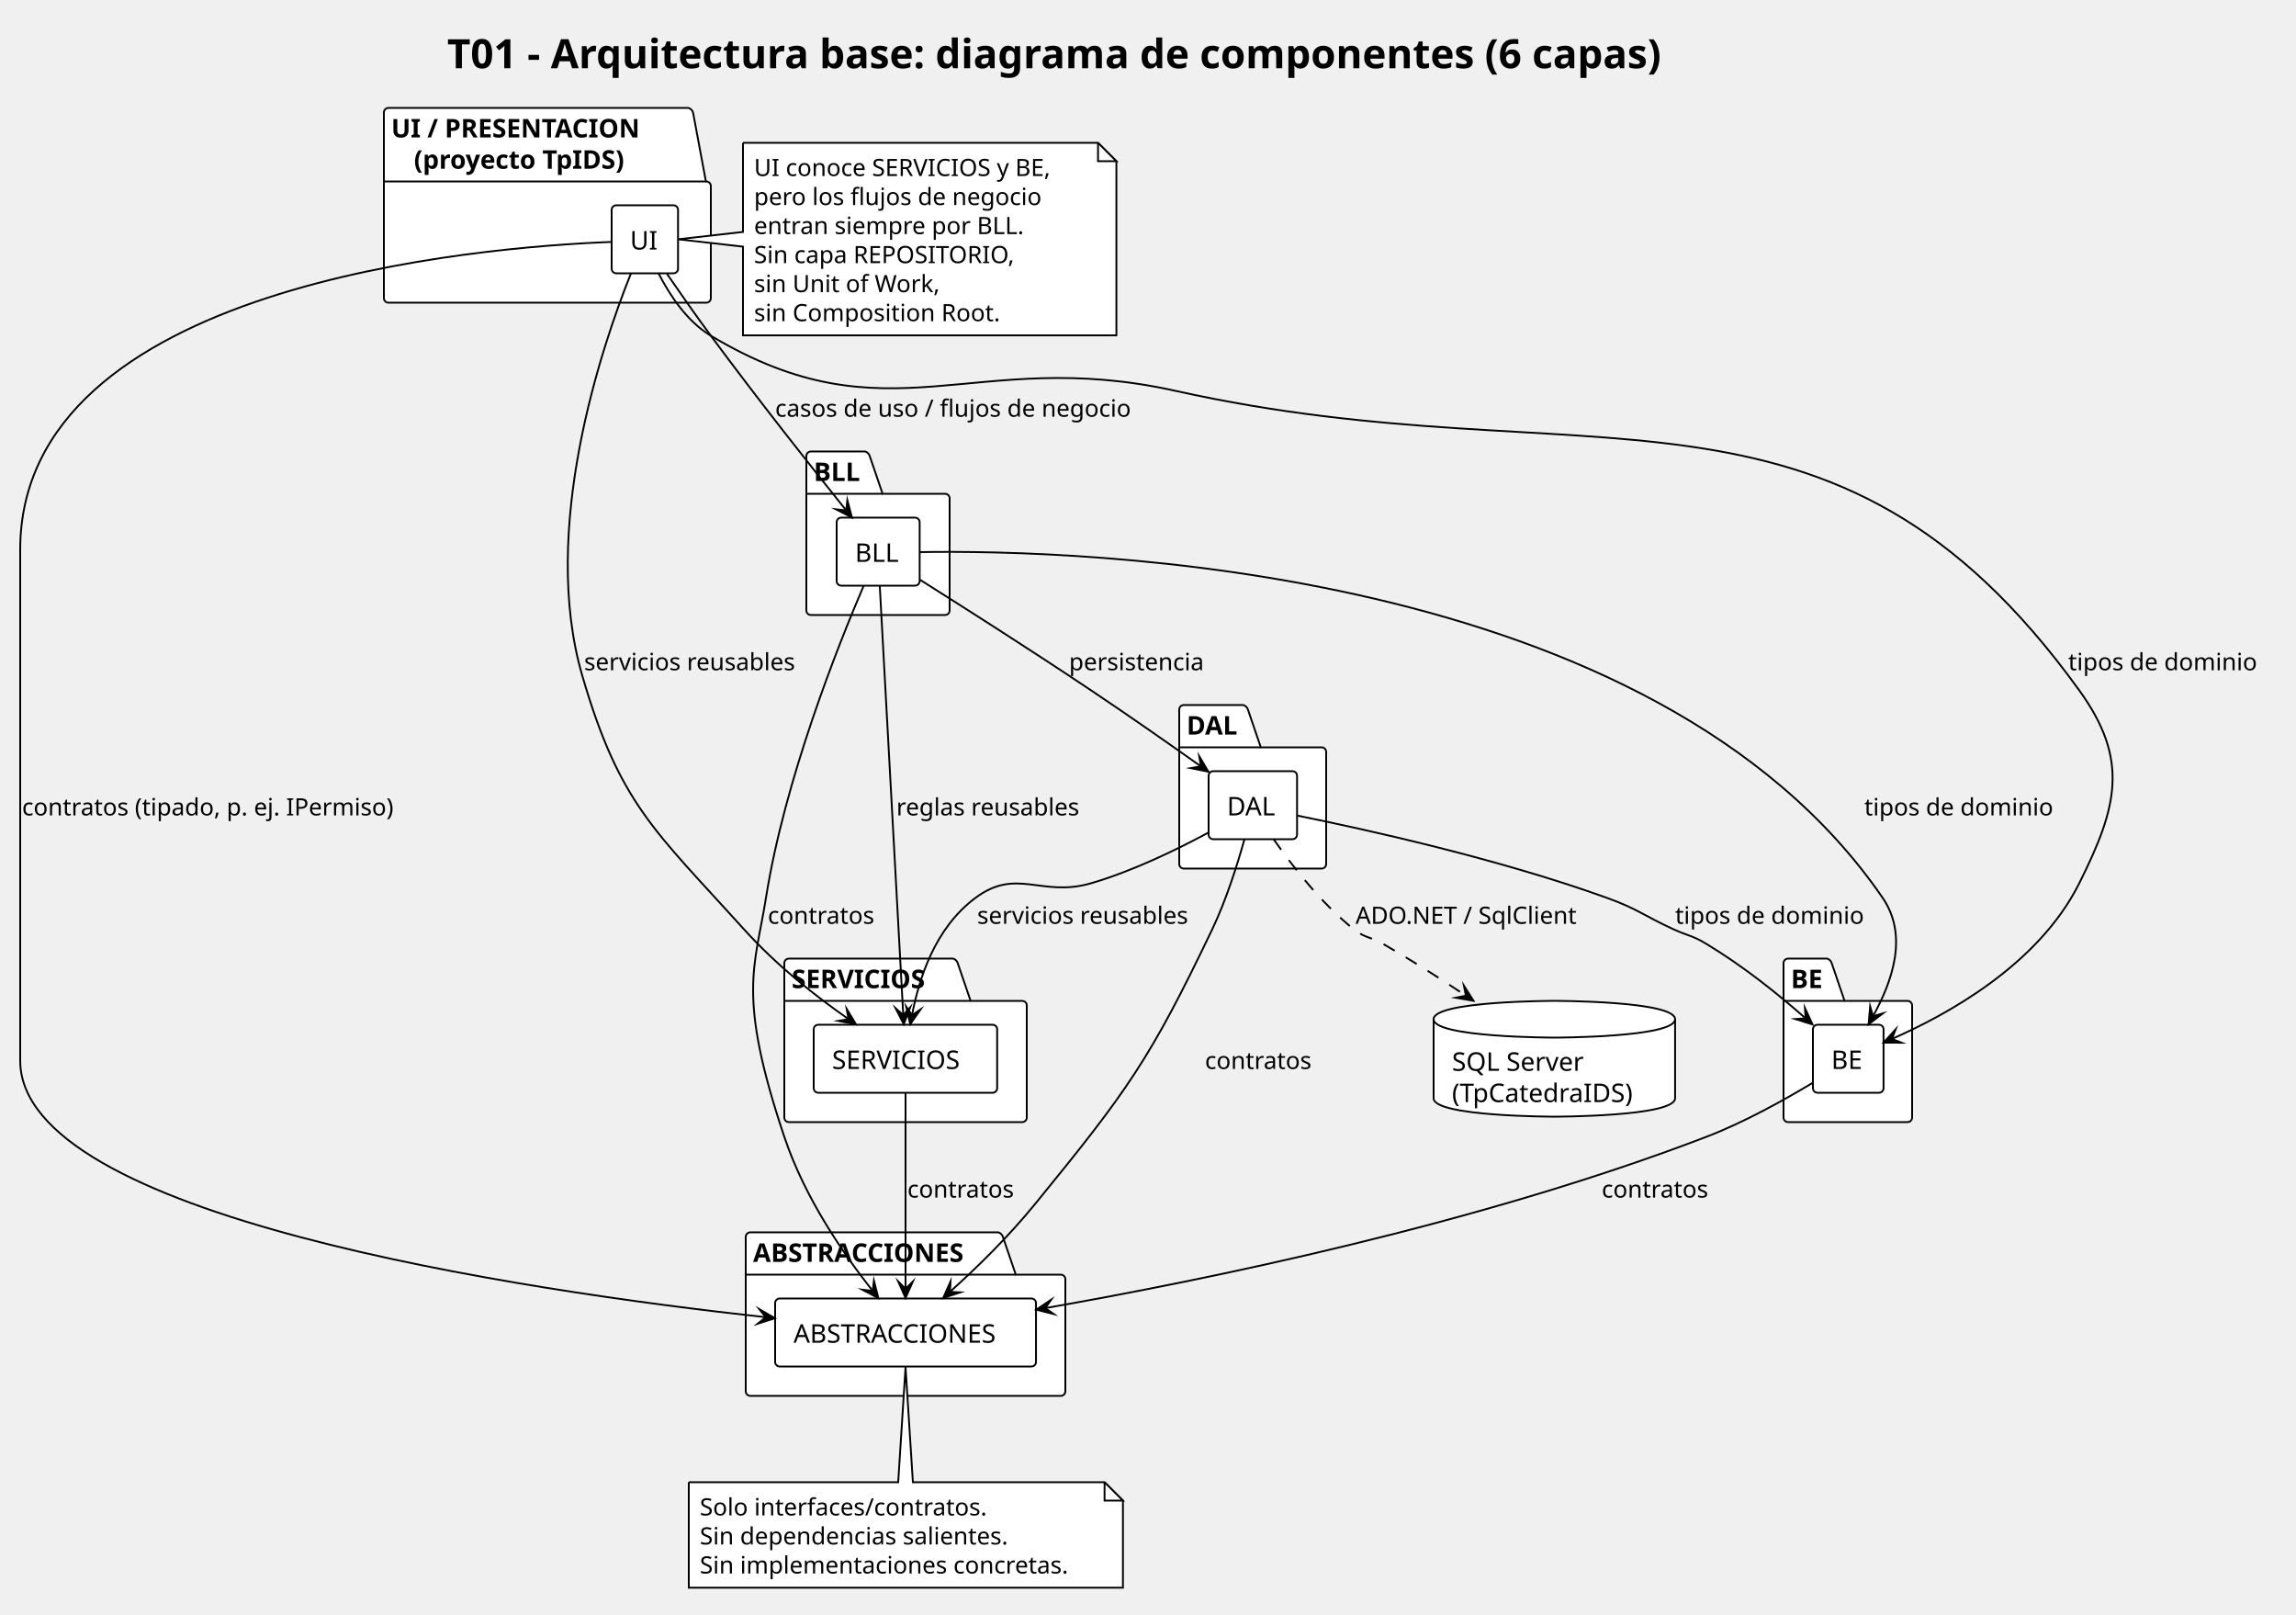
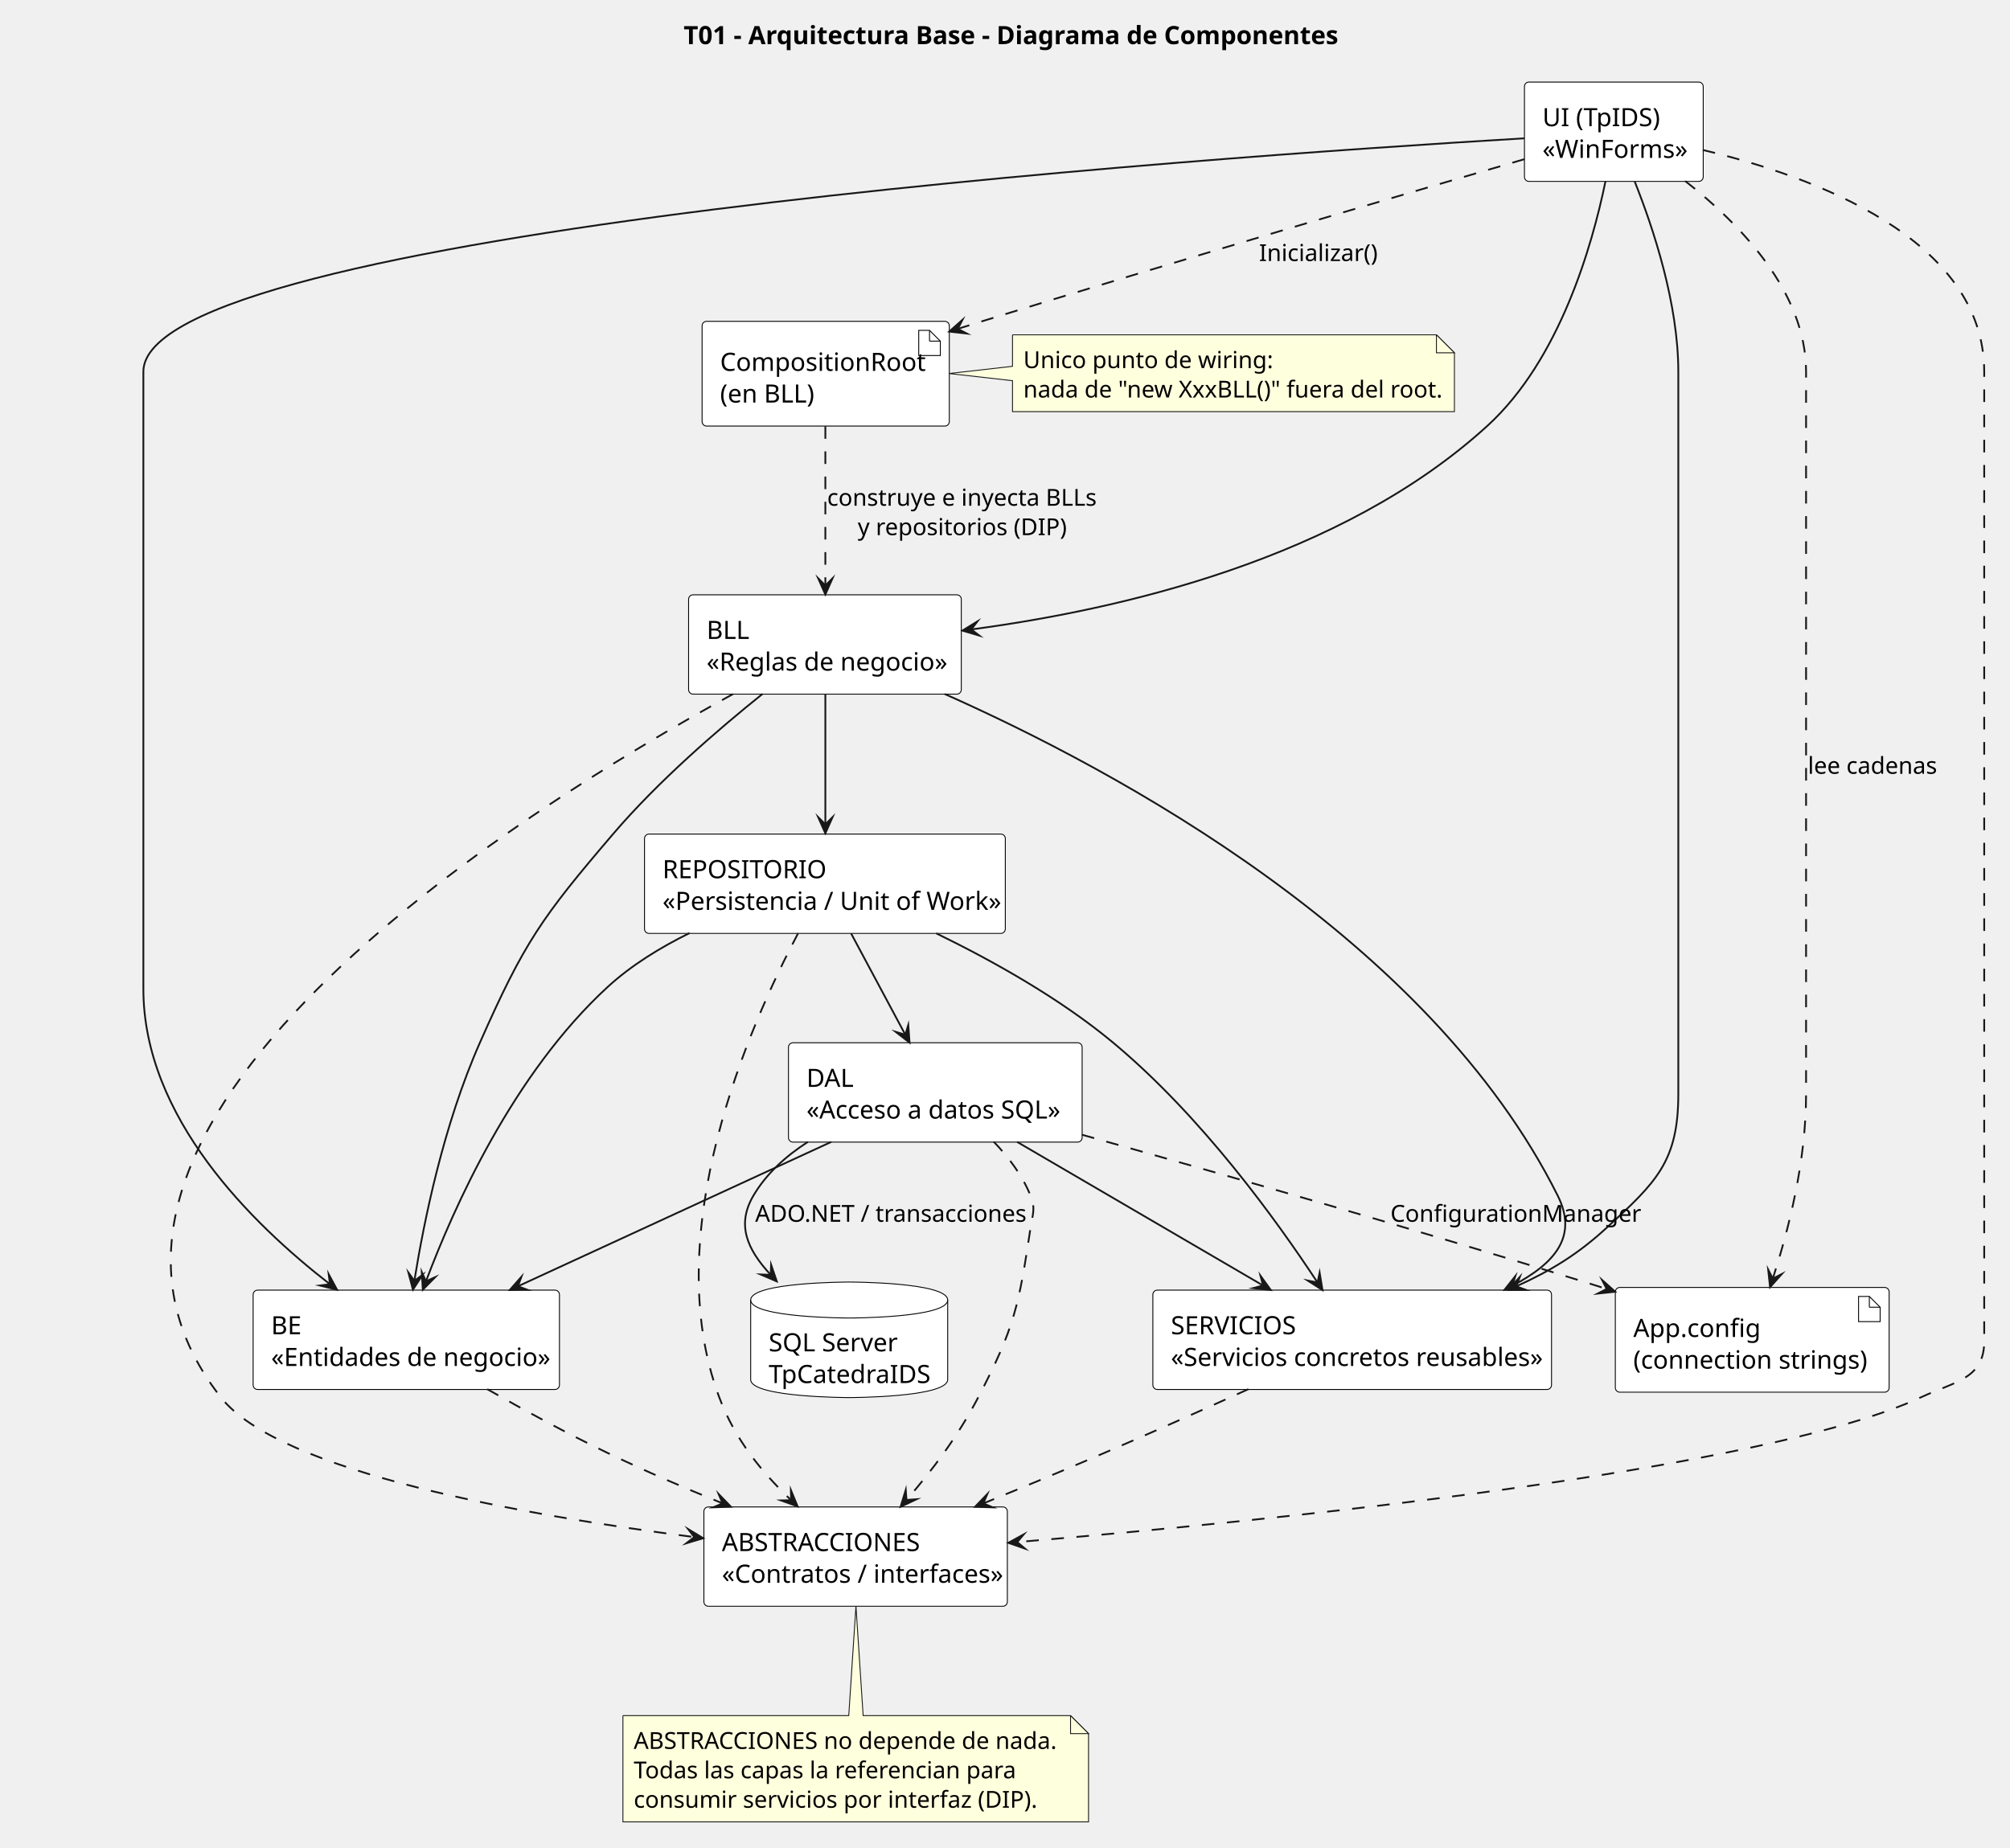
- <svg xmlns="http://www.w3.org/2000/svg" contentStyleType="text/css" data-diagram-type="DESCRIPTION" height="879px" preserveAspectRatio="none" style="width:1250px;height:879px;background:#FFFFFF;" version="1.1" viewBox="0 0 1250 879" width="1250px" zoomAndPan="magnify">
+ <svg xmlns="http://www.w3.org/2000/svg" contentStyleType="text/css" data-diagram-type="DESCRIPTION" height="1027px" preserveAspectRatio="none" style="width:1117px;height:1027px;background:#FFFFFF;" version="1.1" viewBox="0 0 1117 1027" width="1117px" zoomAndPan="magnify">
  <defs />
  <g>
-     <g class="title" data-source-line="2">
-       <text fill="#000000" font-family="Verdana" font-size="22" font-weight="700" lengthAdjust="spacing" textLength="761.428" x="243.447" y="37.118">T01 - Arquitectura base: diagrama de componentes (6 capas)</text>
+     <g class="title" data-source-line="1">
+       <text fill="#000000" font-family="sans-serif" font-size="14" font-weight="700" lengthAdjust="spacing" textLength="350.861" x="379.904" y="24.533">T01 - Arquitectura Base - Diagrama de Componentes</text>
    </g>
-     <g class="cluster" data-qualified-name="UI" data-source-line="6" id="ent0001">
-       <path d="M211.5,58.737 L374.812,58.737 A3.75,3.75 0 0 1 377.312,61.237 L384.312,98.767 L384.5,98.767 A2.5,2.5 0 0 1 387,101.267 L387,162.237 A2.5,2.5 0 0 1 384.5,164.737 L211.5,164.737 A2.5,2.5 0 0 1 209,162.237 L209,61.237 A2.5,2.5 0 0 1 211.5,58.737" fill="#FFFFFF" style="stroke:#000000;stroke-width:1;" />
-       <line style="stroke:#000000;stroke-width:1;" x1="209" x2="384.312" y1="98.767" y2="98.767" />
-       <text fill="#000000" font-family="Verdana" font-size="14" font-weight="700" lengthAdjust="spacing" textLength="162.312" x="213" y="74.812">UI / PRESENTACION</text>
-       <text fill="#000000" font-family="Verdana" font-size="14" font-weight="700" lengthAdjust="spacing" textLength="137.539" x="225.387" y="91.827">(proyecto TpIDS)</text>
+     <g class="entity" data-qualified-name="UI" data-source-line="20" id="ent0001">
+       <rect fill="#FFFFFF" height="55.219" rx="2.5" ry="2.5" style="stroke:#000000;stroke-width:0.5;" width="99.345" x="847.17" y="45.609" />
+       <text fill="#000000" font-family="sans-serif" font-size="14" lengthAdjust="spacing" textLength="66.89" x="857.17" y="70.143">UI (TpIDS)</text>
+       <text fill="#000000" font-family="sans-serif" font-size="14" lengthAdjust="spacing" textLength="79.345" x="857.17" y="87.752">«WinForms»</text>
    </g>
-     <g class="cluster" data-qualified-name="BLL" data-source-line="10" id="ent0003">
-       <path d="M441.5,245.737 L471.006,245.737 A3.75,3.75 0 0 1 473.506,248.237 L480.506,268.752 L514.5,268.752 A2.5,2.5 0 0 1 517,271.252 L517,332.237 A2.5,2.5 0 0 1 514.5,334.737 L441.5,334.737 A2.5,2.5 0 0 1 439,332.237 L439,248.237 A2.5,2.5 0 0 1 441.5,245.737" fill="#FFFFFF" style="stroke:#000000;stroke-width:1;" />
-       <line style="stroke:#000000;stroke-width:1;" x1="439" x2="480.506" y1="268.752" y2="268.752" />
-       <text fill="#000000" font-family="Verdana" font-size="14" font-weight="700" lengthAdjust="spacing" textLength="28.506" x="443" y="261.812">BLL</text>
+     <g class="entity" data-qualified-name="BLL" data-source-line="21" id="ent0002">
+       <rect fill="#FFFFFF" height="55.219" rx="2.5" ry="2.5" style="stroke:#000000;stroke-width:0.5;" width="151.544" x="382.67" y="330.609" />
+       <text fill="#000000" font-family="sans-serif" font-size="14" lengthAdjust="spacing" textLength="24.91" x="392.67" y="355.143">BLL</text>
+       <text fill="#000000" font-family="sans-serif" font-size="14" lengthAdjust="spacing" textLength="131.544" x="392.67" y="372.752">«Reglas de negocio»</text>
    </g>
-     <g class="cluster" data-qualified-name="DAL" data-source-line="14" id="ent0005">
-       <path d="M644.5,383.737 L676.911,383.737 A3.75,3.75 0 0 1 679.411,386.237 L686.411,406.752 L719.5,406.752 A2.5,2.5 0 0 1 722,409.252 L722,470.237 A2.5,2.5 0 0 1 719.5,472.737 L644.5,472.737 A2.5,2.5 0 0 1 642,470.237 L642,386.237 A2.5,2.5 0 0 1 644.5,383.737" fill="#FFFFFF" style="stroke:#000000;stroke-width:1;" />
-       <line style="stroke:#000000;stroke-width:1;" x1="642" x2="686.411" y1="406.752" y2="406.752" />
-       <text fill="#000000" font-family="Verdana" font-size="14" font-weight="700" lengthAdjust="spacing" textLength="31.411" x="646" y="399.812">DAL</text>
+     <g class="entity" data-qualified-name="REPO" data-source-line="22" id="ent0003">
+       <rect fill="#FFFFFF" height="55.219" rx="2.5" ry="2.5" style="stroke:#000000;stroke-width:0.5;" width="200.51" x="358.17" y="463.609" />
+       <text fill="#000000" font-family="sans-serif" font-size="14" lengthAdjust="spacing" textLength="97.234" x="368.17" y="488.143">REPOSITORIO</text>
+       <text fill="#000000" font-family="sans-serif" font-size="14" lengthAdjust="spacing" textLength="180.51" x="368.17" y="505.752">«Persistencia / Unit of Work»</text>
    </g>
-     <g class="cluster" data-qualified-name="SERVICIOS" data-source-line="18" id="ent0007">
-       <path d="M429.5,521.737 L518.916,521.737 A3.75,3.75 0 0 1 521.416,524.237 L528.416,544.752 L556.5,544.752 A2.5,2.5 0 0 1 559,547.252 L559,608.237 A2.5,2.5 0 0 1 556.5,610.737 L429.5,610.737 A2.5,2.5 0 0 1 427,608.237 L427,524.237 A2.5,2.5 0 0 1 429.5,521.737" fill="#FFFFFF" style="stroke:#000000;stroke-width:1;" />
-       <line style="stroke:#000000;stroke-width:1;" x1="427" x2="528.416" y1="544.752" y2="544.752" />
-       <text fill="#000000" font-family="Verdana" font-size="14" font-weight="700" lengthAdjust="spacing" textLength="88.416" x="431" y="537.812">SERVICIOS</text>
+     <g class="entity" data-qualified-name="DAL" data-source-line="23" id="ent0004">
+       <rect fill="#FFFFFF" height="55.219" rx="2.5" ry="2.5" style="stroke:#000000;stroke-width:0.5;" width="163.199" x="438.17" y="579.609" />
+       <text fill="#000000" font-family="sans-serif" font-size="14" lengthAdjust="spacing" textLength="27.234" x="448.17" y="604.143">DAL</text>
+       <text fill="#000000" font-family="sans-serif" font-size="14" lengthAdjust="spacing" textLength="143.199" x="448.17" y="621.752">«Acceso a datos SQL»</text>
    </g>
-     <g class="cluster" data-qualified-name="BE" data-source-line="22" id="ent0009">
-       <path d="M973.5,521.737 L994.727,521.737 A3.75,3.75 0 0 1 997.227,524.237 L1004.227,544.752 L1038.5,544.752 A2.5,2.5 0 0 1 1041,547.252 L1041,608.237 A2.5,2.5 0 0 1 1038.5,610.737 L973.5,610.737 A2.5,2.5 0 0 1 971,608.237 L971,524.237 A2.5,2.5 0 0 1 973.5,521.737" fill="#FFFFFF" style="stroke:#000000;stroke-width:1;" />
-       <line style="stroke:#000000;stroke-width:1;" x1="971" x2="1004.227" y1="544.752" y2="544.752" />
-       <text fill="#000000" font-family="Verdana" font-size="14" font-weight="700" lengthAdjust="spacing" textLength="20.227" x="975" y="537.812">BE</text>
+     <g class="entity" data-qualified-name="BE" data-source-line="24" id="ent0005">
+       <rect fill="#FFFFFF" height="55.219" rx="2.5" ry="2.5" style="stroke:#000000;stroke-width:0.5;" width="170.233" x="140.67" y="717.109" />
+       <text fill="#000000" font-family="sans-serif" font-size="14" lengthAdjust="spacing" textLength="18.676" x="150.67" y="741.643">BE</text>
+       <text fill="#000000" font-family="sans-serif" font-size="14" lengthAdjust="spacing" textLength="150.233" x="150.67" y="759.252">«Entidades de negocio»</text>
    </g>
-     <g class="cluster" data-qualified-name="ABSTRACCIONES" data-source-line="26" id="ent0011">
-       <path d="M408.5,670.737 L543.512,670.737 A3.75,3.75 0 0 1 546.012,673.237 L553.012,693.752 L577.5,693.752 A2.5,2.5 0 0 1 580,696.252 L580,757.237 A2.5,2.5 0 0 1 577.5,759.737 L408.5,759.737 A2.5,2.5 0 0 1 406,757.237 L406,673.237 A2.5,2.5 0 0 1 408.5,670.737" fill="#FFFFFF" style="stroke:#000000;stroke-width:1;" />
-       <line style="stroke:#000000;stroke-width:1;" x1="406" x2="553.012" y1="693.752" y2="693.752" />
-       <text fill="#000000" font-family="Verdana" font-size="14" font-weight="700" lengthAdjust="spacing" textLength="134.012" x="410" y="686.812">ABSTRACCIONES</text>
+     <g class="entity" data-qualified-name="SERV" data-source-line="25" id="ent0006">
+       <rect fill="#FFFFFF" height="55.219" rx="2.5" ry="2.5" style="stroke:#000000;stroke-width:0.5;" width="221.544" x="640.67" y="717.109" />
+       <text fill="#000000" font-family="sans-serif" font-size="14" lengthAdjust="spacing" textLength="76.241" x="650.67" y="741.643">SERVICIOS</text>
+       <text fill="#000000" font-family="sans-serif" font-size="14" lengthAdjust="spacing" textLength="201.544" x="650.67" y="759.252">«Servicios concretos reusables»</text>
    </g>
-     <g class="entity" data-qualified-name="UI.CompUI" data-source-line="7" id="ent0002">
-       <rect fill="#FFFFFF" height="37.015" rx="2.5" ry="2.5" style="stroke:#000000;stroke-width:1;" width="36.14" x="333" y="111.737" />
-       <text fill="#000000" font-family="Verdana" font-size="14" lengthAdjust="spacing" textLength="16.14" x="343" y="135.812">UI</text>
+     <g class="entity" data-qualified-name="ABS" data-source-line="26" id="ent0007">
+       <rect fill="#FFFFFF" height="55.219" rx="2.5" ry="2.5" style="stroke:#000000;stroke-width:0.5;" width="168.634" x="391.17" y="837.609" />
+       <text fill="#000000" font-family="sans-serif" font-size="14" lengthAdjust="spacing" textLength="119.8" x="401.17" y="862.143">ABSTRACCIONES</text>
+       <text fill="#000000" font-family="sans-serif" font-size="14" lengthAdjust="spacing" textLength="148.634" x="401.17" y="879.752">«Contratos / interfaces»</text>
    </g>
-     <g class="entity" data-qualified-name="BLL.CompBLL" data-source-line="11" id="ent0004">
-       <rect fill="#FFFFFF" height="37.015" rx="2.5" ry="2.5" style="stroke:#000000;stroke-width:1;" width="45.184" x="455.5" y="281.737" />
-       <text fill="#000000" font-family="Verdana" font-size="14" lengthAdjust="spacing" textLength="25.184" x="465.5" y="305.812">BLL</text>
+     <g class="entity" data-qualified-name="CR" data-source-line="29" id="ent0008">
+       <rect fill="#FFFFFF" height="58.219" rx="2.5" ry="2.5" style="stroke:#000000;stroke-width:0.5;" width="137.386" x="390.17" y="178.609" />
+       <polygon fill="#FFFFFF" points="510.556,183.609,510.556,197.609,522.556,197.609,522.556,189.609,516.556,183.609,510.556,183.609" style="stroke:#000000;stroke-width:0.5;stroke-linejoin:miter;stroke-miterlimit:10;" />
+       <line style="stroke:#000000;stroke-width:0.5;" x1="516.556" x2="516.556" y1="183.609" y2="189.609" />
+       <line style="stroke:#000000;stroke-width:0.5;" x1="522.556" x2="516.556" y1="189.609" y2="189.609" />
+       <text fill="#000000" font-family="sans-serif" font-size="14" lengthAdjust="spacing" textLength="107.386" x="400.17" y="206.143">CompositionRoot</text>
+       <text fill="#000000" font-family="sans-serif" font-size="14" lengthAdjust="spacing" textLength="53.696" x="400.17" y="223.752">(en BLL)</text>
    </g>
-     <g class="entity" data-qualified-name="DAL.CompDAL" data-source-line="15" id="ent0006">
-       <rect fill="#FFFFFF" height="37.015" rx="2.5" ry="2.5" style="stroke:#000000;stroke-width:1;" width="48.15" x="658" y="419.737" />
-       <text fill="#000000" font-family="Verdana" font-size="14" lengthAdjust="spacing" textLength="28.15" x="668" y="443.812">DAL</text>
+     <g class="entity" data-qualified-name="CFG" data-source-line="31" id="ent0009">
+       <rect fill="#FFFFFF" height="58.219" rx="2.5" ry="2.5" style="stroke:#000000;stroke-width:0.5;" width="152.165" x="897.67" y="715.609" />
+       <polygon fill="#FFFFFF" points="1032.835,720.609,1032.835,734.609,1044.835,734.609,1044.835,726.609,1038.835,720.609,1032.835,720.609" style="stroke:#000000;stroke-width:0.5;stroke-linejoin:miter;stroke-miterlimit:10;" />
+       <line style="stroke:#000000;stroke-width:0.5;" x1="1038.835" x2="1038.835" y1="720.609" y2="726.609" />
+       <line style="stroke:#000000;stroke-width:0.5;" x1="1044.835" x2="1038.835" y1="726.609" y2="726.609" />
+       <text fill="#000000" font-family="sans-serif" font-size="14" lengthAdjust="spacing" textLength="66.158" x="907.67" y="743.143">App.config</text>
+       <text fill="#000000" font-family="sans-serif" font-size="14" lengthAdjust="spacing" textLength="122.165" x="907.67" y="760.752">(connection strings)</text>
    </g>
-     <g class="entity" data-qualified-name="SERVICIOS.CompSERVICIOS" data-source-line="19" id="ent0008">
-       <rect fill="#FFFFFF" height="37.015" rx="2.5" ry="2.5" style="stroke:#000000;stroke-width:1;" width="99.878" x="443" y="557.737" />
-       <text fill="#000000" font-family="Verdana" font-size="14" lengthAdjust="spacing" textLength="79.878" x="453" y="581.812">SERVICIOS</text>
+     <g class="entity" data-qualified-name="DB" data-source-line="32" id="ent0010">
+       <path d="M417.17,722.609 C417.17,712.609 471.911,712.609 471.911,712.609 C471.911,712.609 526.652,712.609 526.652,722.609 L526.652,766.828 C526.652,776.828 471.911,776.828 471.911,776.828 C471.911,776.828 417.17,776.828 417.17,766.828 L417.17,722.609" fill="#FFFFFF" style="stroke:#000000;stroke-width:0.5;" />
+       <path d="M417.17,722.609 C417.17,732.609 471.911,732.609 471.911,732.609 C471.911,732.609 526.652,732.609 526.652,722.609" fill="none" style="stroke:#000000;stroke-width:0.5;" />
+       <text fill="#000000" font-family="sans-serif" font-size="14" lengthAdjust="spacing" textLength="73.138" x="427.17" y="751.143">SQL Server</text>
+       <text fill="#000000" font-family="sans-serif" font-size="14" lengthAdjust="spacing" textLength="89.482" x="427.17" y="768.752">TpCatedraIDS</text>
    </g>
-     <g class="entity" data-qualified-name="BE.CompBE" data-source-line="23" id="ent0010">
-       <rect fill="#FFFFFF" height="37.015" rx="2.5" ry="2.5" style="stroke:#000000;stroke-width:1;" width="38.45" x="987" y="557.737" />
-       <text fill="#000000" font-family="Verdana" font-size="14" lengthAdjust="spacing" textLength="18.45" x="997" y="581.812">BE</text>
+     <g class="entity" data-qualified-name="GMN33" data-source-line="65" id="ent0034">
+       <path d="M346.17,953.609 L346.17,1012.664 A0,0 0 0 0 346.17,1012.664 L604.922,1012.664 A0,0 0 0 0 604.922,1012.664 L604.922,963.609 L594.922,953.609 L479.67,953.609 L475.67,892.719 L471.67,953.609 L346.17,953.609 A0,0 0 0 0 346.17,953.609" fill="#FEFFDD" style="stroke:#181818;stroke-width:0.5;" />
+       <path d="M594.922,953.609 L594.922,963.609 L604.922,963.609 L594.922,953.609" fill="#FEFFDD" style="stroke:#181818;stroke-width:0.5;" />
+       <text fill="#000000" font-family="sans-serif" font-size="13" lengthAdjust="spacing" textLength="237.751" x="352.17" y="972.105">ABSTRACCIONES no depende de nada.</text>
+       <text fill="#000000" font-family="sans-serif" font-size="13" lengthAdjust="spacing" textLength="206.673" x="352.17" y="988.456">Todas las capas la referencian para</text>
+       <text fill="#000000" font-family="sans-serif" font-size="13" lengthAdjust="spacing" textLength="213.11" x="352.17" y="1004.808">consumir servicios por interfaz (DIP).</text>
    </g>
-     <g class="entity" data-qualified-name="ABSTRACCIONES.CompABS" data-source-line="27" id="ent0012">
-       <rect fill="#FFFFFF" height="37.015" rx="2.5" ry="2.5" style="stroke:#000000;stroke-width:1;" width="142.028" x="422" y="706.737" />
-       <text fill="#000000" font-family="Verdana" font-size="14" lengthAdjust="spacing" textLength="122.028" x="432" y="730.812">ABSTRACCIONES</text>
+     <g class="entity" data-qualified-name="GMN36" data-source-line="71" id="ent0037">
+       <path d="M562.67,186.109 L562.67,203.609 L527.39,207.609 L562.67,211.609 L562.67,228.812 A0,0 0 0 0 562.67,228.812 L808.25,228.812 A0,0 0 0 0 808.25,228.812 L808.25,196.109 L798.25,186.109 L562.67,186.109 A0,0 0 0 0 562.67,186.109" fill="#FEFFDD" style="stroke:#181818;stroke-width:0.5;" />
+       <path d="M798.25,186.109 L798.25,196.109 L808.25,196.109 L798.25,186.109" fill="#FEFFDD" style="stroke:#181818;stroke-width:0.5;" />
+       <text fill="#000000" font-family="sans-serif" font-size="13" lengthAdjust="spacing" textLength="128.629" x="568.67" y="204.605">Unico punto de wiring:</text>
+       <text fill="#000000" font-family="sans-serif" font-size="13" lengthAdjust="spacing" textLength="224.58" x="568.67" y="220.956">nada de "new XxxBLL()" fuera del root.</text>
    </g>
-     <g class="entity" data-qualified-name="DB" data-source-line="30" id="ent0013">
-       <path d="M780.5,554.737 C780.5,544.737 846.23,544.737 846.23,544.737 C846.23,544.737 911.96,544.737 911.96,554.737 L911.96,597.767 C911.96,607.767 846.23,607.767 846.23,607.767 C846.23,607.767 780.5,607.767 780.5,597.767 L780.5,554.737" fill="#FFFFFF" style="stroke:#000000;stroke-width:1;" />
-       <path d="M780.5,554.737 C780.5,564.737 846.23,564.737 846.23,564.737 C846.23,564.737 911.96,564.737 911.96,554.737" fill="none" style="stroke:#000000;stroke-width:1;" />
-       <text fill="#000000" font-family="Verdana" font-size="14" lengthAdjust="spacing" textLength="79.789" x="790.5" y="582.812">SQL Server</text>
-       <text fill="#000000" font-family="Verdana" font-size="14" lengthAdjust="spacing" textLength="111.46" x="790.5" y="599.827">(TpCatedraIDS)</text>
+     <g class="link" data-entity-1="ent0001" data-entity-2="ent0002" data-link-type="dependency" data-source-line="35" id="lnk11">
+       <path d="M892.19,100.809 C884.81,136.649 866.7,200.039 826.67,236.609 C745.02,311.199 621.316,339.021 539.766,349.861" fill="none" id="UI-to-BLL" style="stroke:#181818;stroke-width:1;" />
+       <polygon fill="#181818" points="534.81,350.519,544.259,353.299,539.766,349.861,543.205,345.368,534.81,350.519" style="stroke:#181818;stroke-width:1;stroke-linejoin:miter;stroke-miterlimit:10;" />
    </g>
-     <g class="entity" data-qualified-name="GMN28" data-source-line="53" id="ent0029">
-       <path d="M375,806.737 L375,864.135 A0,0 0 0 0 375,864.135 L611.351,864.135 A0,0 0 0 0 611.351,864.135 L611.351,816.737 L601.351,806.737 L497,806.737 L493,744.067 L489,806.737 L375,806.737 A0,0 0 0 0 375,806.737" fill="#FFFFFF" style="stroke:#000000;stroke-width:1;" />
-       <path d="M601.351,806.737 L601.351,816.737 L611.351,816.737 L601.351,806.737" fill="#FFFFFF" style="stroke:#000000;stroke-width:1;" />
-       <text fill="#000000" font-family="Verdana" font-size="13" lengthAdjust="spacing" textLength="168.467" x="381" y="824.807">Solo interfaces/contratos.</text>
-       <text fill="#000000" font-family="Verdana" font-size="13" lengthAdjust="spacing" textLength="180.781" x="381" y="840.606">Sin dependencias salientes.</text>
-       <text fill="#000000" font-family="Verdana" font-size="13" lengthAdjust="spacing" textLength="215.351" x="381" y="856.406">Sin implementaciones concretas.</text>
+     <g class="link" data-entity-1="ent0001" data-entity-2="ent0005" data-link-type="dependency" data-source-line="36" id="lnk12">
+       <path d="M847.1,76.879 C670.09,87.419 79.67,128.429 79.67,206.609 C79.67,206.609 79.67,206.609 79.67,549.609 C79.67,621.269 140.101,680.243 183.361,713.833" fill="none" id="UI-to-BE" style="stroke:#181818;stroke-width:1;" />
+       <polygon fill="#181818" points="187.31,716.899,182.655,708.22,183.361,713.833,177.748,714.539,187.31,716.899" style="stroke:#181818;stroke-width:1;stroke-linejoin:miter;stroke-miterlimit:10;" />
    </g>
-     <g class="entity" data-qualified-name="GMN31" data-source-line="59" id="ent0032">
-       <path d="M404.5,77.737 L404.5,126.237 L369.16,130.237 L404.5,134.237 L404.5,182.533 A0,0 0 0 0 404.5,182.533 L607.792,182.533 A0,0 0 0 0 607.792,182.533 L607.792,87.737 L597.792,77.737 L404.5,77.737 A0,0 0 0 0 404.5,77.737" fill="#FFFFFF" style="stroke:#000000;stroke-width:1;" />
-       <path d="M597.792,77.737 L597.792,87.737 L607.792,87.737 L597.792,77.737" fill="#FFFFFF" style="stroke:#000000;stroke-width:1;" />
-       <text fill="#000000" font-family="Verdana" font-size="13" lengthAdjust="spacing" textLength="182.292" x="410.5" y="95.807">UI conoce SERVICIOS y BE,</text>
-       <text fill="#000000" font-family="Verdana" font-size="13" lengthAdjust="spacing" textLength="167.331" x="410.5" y="111.606">pero los flujos de negocio</text>
-       <text fill="#000000" font-family="Verdana" font-size="13" lengthAdjust="spacing" textLength="158.158" x="410.5" y="127.406">entran siempre por BLL.</text>
-       <text fill="#000000" font-family="Verdana" font-size="13" lengthAdjust="spacing" textLength="157.714" x="410.5" y="143.205">Sin capa REPOSITORIO,</text>
-       <text fill="#000000" font-family="Verdana" font-size="13" lengthAdjust="spacing" textLength="109.884" x="410.5" y="159.004">sin Unit of Work,</text>
-       <text fill="#000000" font-family="Verdana" font-size="13" lengthAdjust="spacing" textLength="143.127" x="410.5" y="174.804">sin Composition Root.</text>
+     <g class="link" data-entity-1="ent0001" data-entity-2="ent0006" data-link-type="dependency" data-source-line="37" id="lnk13">
+       <path d="M908.46,100.939 C918.96,127.299 932.67,168.949 932.67,206.609 C932.67,206.609 932.67,206.609 932.67,608.109 C932.67,645.689 920.34,657.179 892.67,682.609 C877.06,696.959 862.098,706.225 842.618,715.005" fill="none" id="UI-to-SERV" style="stroke:#181818;stroke-width:1;" />
+       <polygon fill="#181818" points="838.06,717.059,847.909,717.008,842.618,715.005,844.621,709.715,838.06,717.059" style="stroke:#181818;stroke-width:1;stroke-linejoin:miter;stroke-miterlimit:10;" />
    </g>
-     <g class="link" data-entity-1="ent0002" data-entity-2="ent0004" data-link-type="dependency" data-source-line="33" id="lnk14">
-       <path d="M363.1,149.037 C369.98,159.037 378.83,171.687 387,182.737 C413.39,218.437 442.539,255.189 460.699,277.799" fill="none" id="CompUI-to-CompBLL" style="stroke:#000000;stroke-width:1;" />
-       <polygon fill="#000000" points="463.83,281.697,461.313,272.176,460.699,277.799,455.075,277.185,463.83,281.697" style="stroke:#000000;stroke-width:1;stroke-linejoin:miter;stroke-miterlimit:10;" />
-       <text fill="#000000" font-family="Verdana" font-size="13" lengthAdjust="spacing" textLength="209.612" x="422" y="226.807">casos de uso / flujos de negocio</text>
+     <g class="link" data-entity-1="ent0001" data-entity-2="ent0007" data-link-type="dependency" data-source-line="38" id="lnk14">
+       <path d="M946.27,83.349 C1007.23,97.899 1102.67,132.509 1102.67,206.609 C1102.67,206.609 1102.67,206.609 1102.67,745.609 C1102.67,766.389 1086.51,767.839 1067.67,776.609 C979.2,817.809 706.722,845.24 565.312,857.15" fill="none" id="UI-to-ABS" style="stroke:#181818;stroke-width:1;stroke-dasharray:7,7;" />
+       <polygon fill="#181818" points="560.33,857.569,569.634,860.8,565.312,857.15,568.962,852.828,560.33,857.569" style="stroke:#181818;stroke-width:1;stroke-linejoin:miter;stroke-miterlimit:10;" />
    </g>
-     <g class="link" data-entity-1="ent0002" data-entity-2="ent0010" data-link-type="dependency" data-source-line="34" id="lnk15">
-       <path d="M358.53,148.797 C364.49,160.437 373.99,174.947 387,182.737 C484.16,240.897 529.47,188.137 640,212.737 C864.85,262.777 997.14,188.987 1132,375.737 C1159.32,413.567 1152.87,438.997 1132,480.737 C1109.62,525.497 1059.427,552.534 1030.007,565.474" fill="none" id="CompUI-to-CompBE" style="stroke:#000000;stroke-width:1;" />
-       <polygon fill="#000000" points="1025.43,567.487,1035.279,567.525,1030.007,565.474,1032.058,560.202,1025.43,567.487" style="stroke:#000000;stroke-width:1;stroke-linejoin:miter;stroke-miterlimit:10;" />
-       <text fill="#000000" font-family="Verdana" font-size="13" lengthAdjust="spacing" textLength="108.323" x="1126" y="364.807">tipos de dominio</text>
+     <g class="link" data-entity-1="ent0002" data-entity-2="ent0003" data-link-type="dependency" data-source-line="40" id="lnk15">
+       <path d="M458.67,385.619 C458.67,408.199 458.67,435.489 458.67,458.189" fill="none" id="BLL-to-REPO" style="stroke:#181818;stroke-width:1;" />
+       <polygon fill="#181818" points="458.67,463.189,462.67,454.189,458.67,458.189,454.67,454.189,458.67,463.189" style="stroke:#181818;stroke-width:1;stroke-linejoin:miter;stroke-miterlimit:10;" />
    </g>
-     <g class="link" data-entity-1="ent0002" data-entity-2="ent0008" data-link-type="dependency" data-source-line="35" id="lnk16">
-       <path d="M343.5,148.807 C327.59,188.547 293.77,288.097 317,367.737 C337.37,437.567 356.22,451.777 405,505.737 C423.15,525.807 443.435,541.708 461.935,554.668" fill="none" id="CompUI-to-CompSERVICIOS" style="stroke:#000000;stroke-width:1;" />
-       <polygon fill="#000000" points="466.03,557.537,460.954,549.097,461.935,554.668,456.364,555.65,466.03,557.537" style="stroke:#000000;stroke-width:1;stroke-linejoin:miter;stroke-miterlimit:10;" />
-       <text fill="#000000" font-family="Verdana" font-size="13" lengthAdjust="spacing" textLength="123.183" x="318" y="364.807">servicios reusables</text>
+     <g class="link" data-entity-1="ent0002" data-entity-2="ent0005" data-link-type="dependency" data-source-line="41" id="lnk16">
+       <path d="M423.8,385.669 C398.98,405.549 365.73,434.269 340.67,463.609 C300.95,510.109 291.39,523.669 266.67,579.609 C246.33,625.649 235.637,678.673 230.267,711.913" fill="none" id="BLL-to-BE" style="stroke:#181818;stroke-width:1;" />
+       <polygon fill="#181818" points="229.47,716.849,234.854,708.602,230.267,711.913,226.957,707.327,229.47,716.849" style="stroke:#181818;stroke-width:1;stroke-linejoin:miter;stroke-miterlimit:10;" />
    </g>
-     <g class="link" data-entity-1="ent0002" data-entity-2="ent0012" data-link-type="dependency" data-source-line="36" id="lnk17">
-       <path d="M332.72,131.677 C262.1,134.427 11,154.387 11,299.237 C11,299.237 11,299.237 11,577.237 C11,662.097 282.83,702.212 416.91,716.932" fill="none" id="CompUI-to-CompABS" style="stroke:#000000;stroke-width:1;" />
-       <polygon fill="#000000" points="421.88,717.477,413.37,712.519,416.91,716.932,412.497,720.471,421.88,717.477" style="stroke:#000000;stroke-width:1;stroke-linejoin:miter;stroke-miterlimit:10;" />
-       <text fill="#000000" font-family="Verdana" font-size="13" lengthAdjust="spacing" textLength="223.812" x="12" y="443.807">contratos (tipado, p. ej. IPermiso)</text>
+     <g class="link" data-entity-1="ent0002" data-entity-2="ent0006" data-link-type="dependency" data-source-line="42" id="lnk17">
+       <path d="M524.99,385.749 C620.81,428.329 794.28,521.759 865.67,664.609 C876.92,687.119 864.417,702.085 840.437,714.675" fill="none" id="BLL-to-SERV" style="stroke:#181818;stroke-width:1;" />
+       <polygon fill="#181818" points="836.01,716.999,845.838,716.357,840.437,714.675,842.119,709.274,836.01,716.999" style="stroke:#181818;stroke-width:1;stroke-linejoin:miter;stroke-miterlimit:10;" />
    </g>
-     <g class="link" data-entity-1="ent0004" data-entity-2="ent0006" data-link-type="dependency" data-source-line="38" id="lnk18">
-       <path d="M500.84,315.537 C524.36,330.347 561.99,354.287 594,375.737 C615.83,390.367 636.232,404.644 653.822,417.124" fill="none" id="CompBLL-to-CompDAL" style="stroke:#000000;stroke-width:1;" />
-       <polygon fill="#000000" points="657.9,420.017,652.874,411.547,653.822,417.124,648.245,418.072,657.9,420.017" style="stroke:#000000;stroke-width:1;stroke-linejoin:miter;stroke-miterlimit:10;" />
-       <text fill="#000000" font-family="Verdana" font-size="13" lengthAdjust="spacing" textLength="77.746" x="582" y="364.807">persistencia</text>
+     <g class="link" data-entity-1="ent0002" data-entity-2="ent0007" data-link-type="dependency" data-source-line="43" id="lnk18">
+       <path d="M407.35,385.769 C287.14,451.629 6,627.489 122.67,776.609 C155.35,818.379 292.201,842.374 385.841,854.374" fill="none" id="BLL-to-ABS" style="stroke:#181818;stroke-width:1;stroke-dasharray:7,7;" />
+       <polygon fill="#181818" points="390.8,855.009,382.381,849.898,385.841,854.374,381.365,857.833,390.8,855.009" style="stroke:#181818;stroke-width:1;stroke-linejoin:miter;stroke-miterlimit:10;" />
    </g>
-     <g class="link" data-entity-1="ent0004" data-entity-2="ent0010" data-link-type="dependency" data-source-line="39" id="lnk19">
-       <path d="M500.59,300.497 C587.33,299.067 900.4,306.987 1025,488.737 C1039.17,509.407 1030.005,534.449 1019.725,553.089" fill="none" id="CompBLL-to-CompBE" style="stroke:#000000;stroke-width:1;" />
-       <polygon fill="#000000" points="1017.31,557.467,1025.159,551.518,1019.725,553.089,1018.154,547.655,1017.31,557.467" style="stroke:#000000;stroke-width:1;stroke-linejoin:miter;stroke-miterlimit:10;" />
-       <text fill="#000000" font-family="Verdana" font-size="13" lengthAdjust="spacing" textLength="108.323" x="1015" y="443.807">tipos de dominio</text>
+     <g class="link" data-entity-1="ent0003" data-entity-2="ent0004" data-link-type="dependency" data-source-line="45" id="lnk19">
+       <path d="M472.97,518.839 C482.76,537.129 493.331,556.881 503.101,575.141" fill="none" id="REPO-to-DAL" style="stroke:#181818;stroke-width:1;" />
+       <polygon fill="#181818" points="505.46,579.549,504.741,569.727,503.101,575.141,497.687,573.501,505.46,579.549" style="stroke:#181818;stroke-width:1;stroke-linejoin:miter;stroke-miterlimit:10;" />
    </g>
-     <g class="link" data-entity-1="ent0004" data-entity-2="ent0008" data-link-type="dependency" data-source-line="40" id="lnk20">
-       <path d="M478.96,318.797 C481.66,368.167 489.036,502.855 491.756,552.475" fill="none" id="CompBLL-to-CompSERVICIOS" style="stroke:#000000;stroke-width:1;" />
-       <polygon fill="#000000" points="492.03,557.467,495.531,548.262,491.756,552.475,487.543,548.7,492.03,557.467" style="stroke:#000000;stroke-width:1;stroke-linejoin:miter;stroke-miterlimit:10;" />
-       <text fill="#000000" font-family="Verdana" font-size="13" lengthAdjust="spacing" textLength="106.393" x="488" y="443.807">reglas reusables</text>
+     <g class="link" data-entity-1="ent0003" data-entity-2="ent0005" data-link-type="dependency" data-source-line="46" id="lnk20">
+       <path d="M383.21,518.629 C367,526.609 350.82,536.529 337.67,548.609 C285.06,596.949 252.193,671.14 236.723,712.201" fill="none" id="REPO-to-BE" style="stroke:#181818;stroke-width:1;" />
+       <polygon fill="#181818" points="234.96,716.879,241.876,709.868,236.723,712.201,234.39,707.047,234.96,716.879" style="stroke:#181818;stroke-width:1;stroke-linejoin:miter;stroke-miterlimit:10;" />
    </g>
-     <g class="link" data-entity-1="ent0004" data-entity-2="ent0012" data-link-type="dependency" data-source-line="41" id="lnk21">
-       <path d="M470.18,318.877 C456.16,351.567 427.24,424.157 417,488.737 C411.01,526.517 401.03,541.307 427,618.737 C438.34,652.537 459.384,682.661 475.114,702.611" fill="none" id="CompBLL-to-CompABS" style="stroke:#000000;stroke-width:1;" />
-       <polygon fill="#000000" points="478.21,706.537,475.779,696.993,475.114,702.611,469.497,701.947,478.21,706.537" style="stroke:#000000;stroke-width:1;stroke-linejoin:miter;stroke-miterlimit:10;" />
-       <text fill="#000000" font-family="Verdana" font-size="13" lengthAdjust="spacing" textLength="61.153" x="418" y="502.807">contratos</text>
+     <g class="link" data-entity-1="ent0003" data-entity-2="ent0006" data-link-type="dependency" data-source-line="47" id="lnk21">
+       <path d="M520.29,518.789 C551.58,534.019 589.12,554.979 618.67,579.609 C667.95,620.689 709.25,678.064 732.199,712.904" fill="none" id="REPO-to-SERV" style="stroke:#181818;stroke-width:1;" />
+       <polygon fill="#181818" points="734.95,717.079,733.34,707.363,732.199,712.904,726.659,711.764,734.95,717.079" style="stroke:#181818;stroke-width:1;stroke-linejoin:miter;stroke-miterlimit:10;" />
    </g>
-     <g class="link" data-entity-1="ent0006" data-entity-2="ent0010" data-link-type="dependency" data-source-line="43" id="lnk22">
-       <path d="M706.21,443.897 C743.21,451.367 815.78,467.377 875,488.737 C891.64,494.737 894.91,498.367 911,505.737 C918.96,509.387 921.52,509.187 929,513.737 C950.05,526.527 968.025,541.086 983.015,554.266" fill="none" id="CompDAL-to-CompBE" style="stroke:#000000;stroke-width:1;" />
-       <polygon fill="#000000" points="986.77,557.567,982.652,548.62,983.015,554.266,977.37,554.629,986.77,557.567" style="stroke:#000000;stroke-width:1;stroke-linejoin:miter;stroke-miterlimit:10;" />
-       <text fill="#000000" font-family="Verdana" font-size="13" lengthAdjust="spacing" textLength="108.323" x="912" y="502.807">tipos de dominio</text>
+     <g class="link" data-entity-1="ent0003" data-entity-2="ent0007" data-link-type="dependency" data-source-line="48" id="lnk22">
+       <path d="M443.52,518.749 C416.43,570.019 365.59,685.409 399.67,776.609 C408.47,800.169 423.188,818.121 439.639,833.871" fill="none" id="REPO-to-ABS" style="stroke:#181818;stroke-width:1;stroke-dasharray:7,7;" />
+       <polygon fill="#181818" points="443.25,837.329,439.515,828.216,439.639,833.871,433.983,833.995,443.25,837.329" style="stroke:#181818;stroke-width:1;stroke-linejoin:miter;stroke-miterlimit:10;" />
    </g>
-     <g class="link" data-entity-1="ent0006" data-entity-2="ent0008" data-link-type="dependency" data-source-line="44" id="lnk23">
-       <path d="M657.78,453.207 C640.55,462.497 616.54,474.167 594,480.737 C566.9,488.627 553.61,471.847 531,488.737 C508.92,505.227 500.411,532.419 496.512,552.539" fill="none" id="CompDAL-to-CompSERVICIOS" style="stroke:#000000;stroke-width:1;" />
-       <polygon fill="#000000" points="495.56,557.447,501.2,549.373,496.512,552.539,493.346,547.851,495.56,557.447" style="stroke:#000000;stroke-width:1;stroke-linejoin:miter;stroke-miterlimit:10;" />
-       <text fill="#000000" font-family="Verdana" font-size="13" lengthAdjust="spacing" textLength="123.183" x="532" y="502.807">servicios reusables</text>
+     <g class="link" data-entity-1="ent0004" data-entity-2="ent0005" data-link-type="dependency" data-source-line="50" id="lnk23">
+       <path d="M461.94,634.719 C410.26,658.529 339.451,691.177 287.811,714.967" fill="none" id="DAL-to-BE" style="stroke:#181818;stroke-width:1;" />
+       <polygon fill="#181818" points="283.27,717.059,293.118,716.927,287.811,714.967,289.771,709.661,283.27,717.059" style="stroke:#181818;stroke-width:1;stroke-linejoin:miter;stroke-miterlimit:10;" />
    </g>
-     <g class="link" data-entity-1="ent0006" data-entity-2="ent0012" data-link-type="dependency" data-source-line="45" id="lnk24">
-       <path d="M677.47,456.927 C673.65,470.607 667.6,489.827 660,505.737 C626.02,576.807 613.79,593.687 564,654.737 C548.52,673.717 532.082,689.677 517.202,703.107" fill="none" id="CompDAL-to-CompABS" style="stroke:#000000;stroke-width:1;" />
-       <polygon fill="#000000" points="513.49,706.457,522.851,703.397,517.202,703.107,517.491,697.458,513.49,706.457" style="stroke:#000000;stroke-width:1;stroke-linejoin:miter;stroke-miterlimit:10;" />
-       <text fill="#000000" font-family="Verdana" font-size="13" lengthAdjust="spacing" textLength="61.153" x="656" y="581.807">contratos</text>
+     <g class="link" data-entity-1="ent0004" data-entity-2="ent0006" data-link-type="dependency" data-source-line="51" id="lnk24">
+       <path d="M565.23,634.719 C606.01,658.529 661.152,690.749 701.902,714.538" fill="none" id="DAL-to-SERV" style="stroke:#181818;stroke-width:1;" />
+       <polygon fill="#181818" points="706.22,717.059,700.464,709.067,701.902,714.538,696.431,715.976,706.22,717.059" style="stroke:#181818;stroke-width:1;stroke-linejoin:miter;stroke-miterlimit:10;" />
    </g>
-     <g class="link" data-entity-1="ent0006" data-entity-2="ent0013" data-link-type="dependency" data-source-line="46" id="lnk25">
-       <path d="M693.43,456.807 C703.55,471.327 719.41,491.747 737,505.737 C743.22,510.687 746.12,509.757 753,513.737 C769.42,523.227 782.744,531.687 798.064,541.937" fill="none" id="CompDAL-to-DB" style="stroke:#000000;stroke-width:1;stroke-dasharray:7,7;" />
-       <polygon fill="#000000" points="802.22,544.717,796.964,536.388,798.064,541.937,792.515,543.037,802.22,544.717" style="stroke:#000000;stroke-width:1;stroke-linejoin:miter;stroke-miterlimit:10;" />
-       <text fill="#000000" font-family="Verdana" font-size="13" lengthAdjust="spacing" textLength="132.723" x="738" y="502.807">ADO.NET / SqlClient</text>
+     <g class="link" data-entity-1="ent0004" data-entity-2="ent0007" data-link-type="dependency" data-source-line="52" id="lnk25">
+       <path d="M552.28,634.659 C560.52,643.259 568.27,653.479 572.67,664.609 C575.61,672.049 573.86,674.699 572.67,682.609 C566.15,725.839 563.86,737.829 543.67,776.609 C532.12,798.789 518.043,817.23 503.753,833.73" fill="none" id="DAL-to-ABS" style="stroke:#181818;stroke-width:1;stroke-dasharray:7,7;" />
+       <polygon fill="#181818" points="500.48,837.509,509.396,833.325,503.753,833.73,503.348,828.087,500.48,837.509" style="stroke:#181818;stroke-width:1;stroke-linejoin:miter;stroke-miterlimit:10;" />
    </g>
-     <g class="link" data-entity-1="ent0010" data-entity-2="ent0012" data-link-type="dependency" data-source-line="48" id="lnk26">
-       <path d="M986.72,589.437 C971.53,598.587 949.56,610.857 929,618.737 C804.64,666.377 656.805,696.584 569.075,711.964" fill="none" id="CompBE-to-CompABS" style="stroke:#000000;stroke-width:1;" />
-       <polygon fill="#000000" points="564.15,712.827,573.706,715.213,569.075,711.964,572.324,707.333,564.15,712.827" style="stroke:#000000;stroke-width:1;stroke-linejoin:miter;stroke-miterlimit:10;" />
-       <text fill="#000000" font-family="Verdana" font-size="13" lengthAdjust="spacing" textLength="61.153" x="872" y="651.807">contratos</text>
+     <g class="link" data-entity-1="ent0005" data-entity-2="ent0007" data-link-type="dependency" data-source-line="54" id="lnk26">
+       <path d="M270.81,772.179 C290.98,783.639 315.22,796.849 337.67,807.609 C359.61,818.129 379.416,826.662 401.556,835.632" fill="none" id="BE-to-ABS" style="stroke:#181818;stroke-width:1;stroke-dasharray:7,7;" />
+       <polygon fill="#181818" points="406.19,837.509,399.351,830.423,401.556,835.632,396.347,837.837,406.19,837.509" style="stroke:#181818;stroke-width:1;stroke-linejoin:miter;stroke-miterlimit:10;" />
    </g>
-     <g class="link" data-entity-1="ent0008" data-entity-2="ent0012" data-link-type="dependency" data-source-line="50" id="lnk27">
-       <path d="M493,594.967 C493,623.227 493,673.147 493,701.447" fill="none" id="CompSERVICIOS-to-CompABS" style="stroke:#000000;stroke-width:1;" />
-       <polygon fill="#000000" points="493,706.447,497,697.447,493,701.447,489,697.447,493,706.447" style="stroke:#000000;stroke-width:1;stroke-linejoin:miter;stroke-miterlimit:10;" />
-       <text fill="#000000" font-family="Verdana" font-size="13" lengthAdjust="spacing" textLength="61.153" x="494" y="651.807">contratos</text>
+     <g class="link" data-entity-1="ent0006" data-entity-2="ent0007" data-link-type="dependency" data-source-line="55" id="lnk27">
+       <path d="M693.78,772.139 C669.17,783.279 640.1,796.269 613.67,807.609 C590.36,817.619 569.3,826.351 546.47,835.661" fill="none" id="SERV-to-ABS" style="stroke:#181818;stroke-width:1;stroke-dasharray:7,7;" />
+       <polygon fill="#181818" points="541.84,837.549,551.684,837.855,546.47,835.661,548.663,830.447,541.84,837.549" style="stroke:#181818;stroke-width:1;stroke-linejoin:miter;stroke-miterlimit:10;" />
+     </g>
+     <g class="link" data-entity-1="ent0001" data-entity-2="ent0008" data-link-type="dependency" data-source-line="58" id="lnk28">
+       <path d="M847.16,88.479 C779.09,108.309 652.87,145.409 545.67,178.609 C539.76,180.439 538.395,180.846 532.255,182.796" fill="none" id="UI-to-CR" style="stroke:#181818;stroke-width:1;stroke-dasharray:7,7;" />
+       <polygon fill="#181818" points="527.49,184.309,537.279,185.398,532.255,182.796,534.857,177.773,527.49,184.309" style="stroke:#181818;stroke-width:1;stroke-linejoin:miter;stroke-miterlimit:10;" />
+       <text fill="#000000" font-family="sans-serif" font-size="13" lengthAdjust="spacing" textLength="62.842" x="699.67" y="145.105">Inicializar()</text>
+     </g>
+     <g class="link" data-entity-1="ent0008" data-entity-2="ent0002" data-link-type="dependency" data-source-line="59" id="lnk29">
+       <path d="M458.67,236.889 C458.67,263.819 458.67,299.049 458.67,325.429" fill="none" id="CR-to-BLL" style="stroke:#181818;stroke-width:1;stroke-dasharray:7,7;" />
+       <polygon fill="#181818" points="458.67,330.429,462.67,321.429,458.67,325.429,454.67,321.429,458.67,330.429" style="stroke:#181818;stroke-width:1;stroke-linejoin:miter;stroke-miterlimit:10;" />
+       <text fill="#000000" font-family="sans-serif" font-size="13" lengthAdjust="spacing" textLength="145.247" x="459.67" y="281.104">construye e inyecta BLLs</text>
+       <text fill="#000000" font-family="sans-serif" font-size="13" lengthAdjust="spacing" textLength="111.249" x="476.669" y="297.456">y repositorios (DIP)</text>
+     </g>
+     <g class="link" data-entity-1="ent0004" data-entity-2="ent0010" data-link-type="dependency" data-source-line="60" id="lnk30">
+       <path d="M448.97,634.699 C436.87,642.479 425.89,652.299 418.67,664.609 C409.23,680.709 415.049,694.324 428.299,708.604" fill="none" id="DAL-to-DB" style="stroke:#181818;stroke-width:1;" />
+       <polygon fill="#181818" points="431.7,712.269,428.511,702.951,428.299,708.604,422.646,708.393,431.7,712.269" style="stroke:#181818;stroke-width:1;stroke-linejoin:miter;stroke-miterlimit:10;" />
+       <text fill="#000000" font-family="sans-serif" font-size="13" lengthAdjust="spacing" textLength="148.827" x="419.67" y="679.105">ADO.NET / transacciones</text>
+     </g>
+     <g class="link" data-entity-1="ent0001" data-entity-2="ent0009" data-link-type="dependency" data-source-line="61" id="lnk31">
+       <path d="M936.51,100.639 C966.93,124.389 1003.67,162.259 1003.67,206.609 C1003.67,206.609 1003.67,206.609 1003.67,608.109 C1003.67,645.939 993.922,683.57 985.192,710.7" fill="none" id="UI-to-CFG" style="stroke:#181818;stroke-width:1;stroke-dasharray:7,7;" />
+       <polygon fill="#181818" points="983.66,715.459,990.225,708.117,985.192,710.7,982.609,705.667,983.66,715.459" style="stroke:#181818;stroke-width:1;stroke-linejoin:miter;stroke-miterlimit:10;" />
+       <text fill="#000000" font-family="sans-serif" font-size="13" lengthAdjust="spacing" textLength="70.11" x="1004.67" y="430.104">lee cadenas</text>
+     </g>
+     <g class="link" data-entity-1="ent0004" data-entity-2="ent0009" data-link-type="dependency" data-source-line="62" id="lnk32">
+       <path d="M601.31,630.739 C674.66,651.309 785.2,682.889 880.67,712.609 C886.2,714.329 887.132,714.603 892.862,716.453" fill="none" id="DAL-to-CFG" style="stroke:#181818;stroke-width:1;stroke-dasharray:7,7;" />
+       <polygon fill="#181818" points="897.62,717.989,890.284,711.418,892.862,716.453,887.826,719.031,897.62,717.989" style="stroke:#181818;stroke-width:1;stroke-linejoin:miter;stroke-miterlimit:10;" />
+       <text fill="#000000" font-family="sans-serif" font-size="13" lengthAdjust="spacing" textLength="128.635" x="772.67" y="679.105">ConfigurationManager</text>
    </g>
  </g>
</svg>
